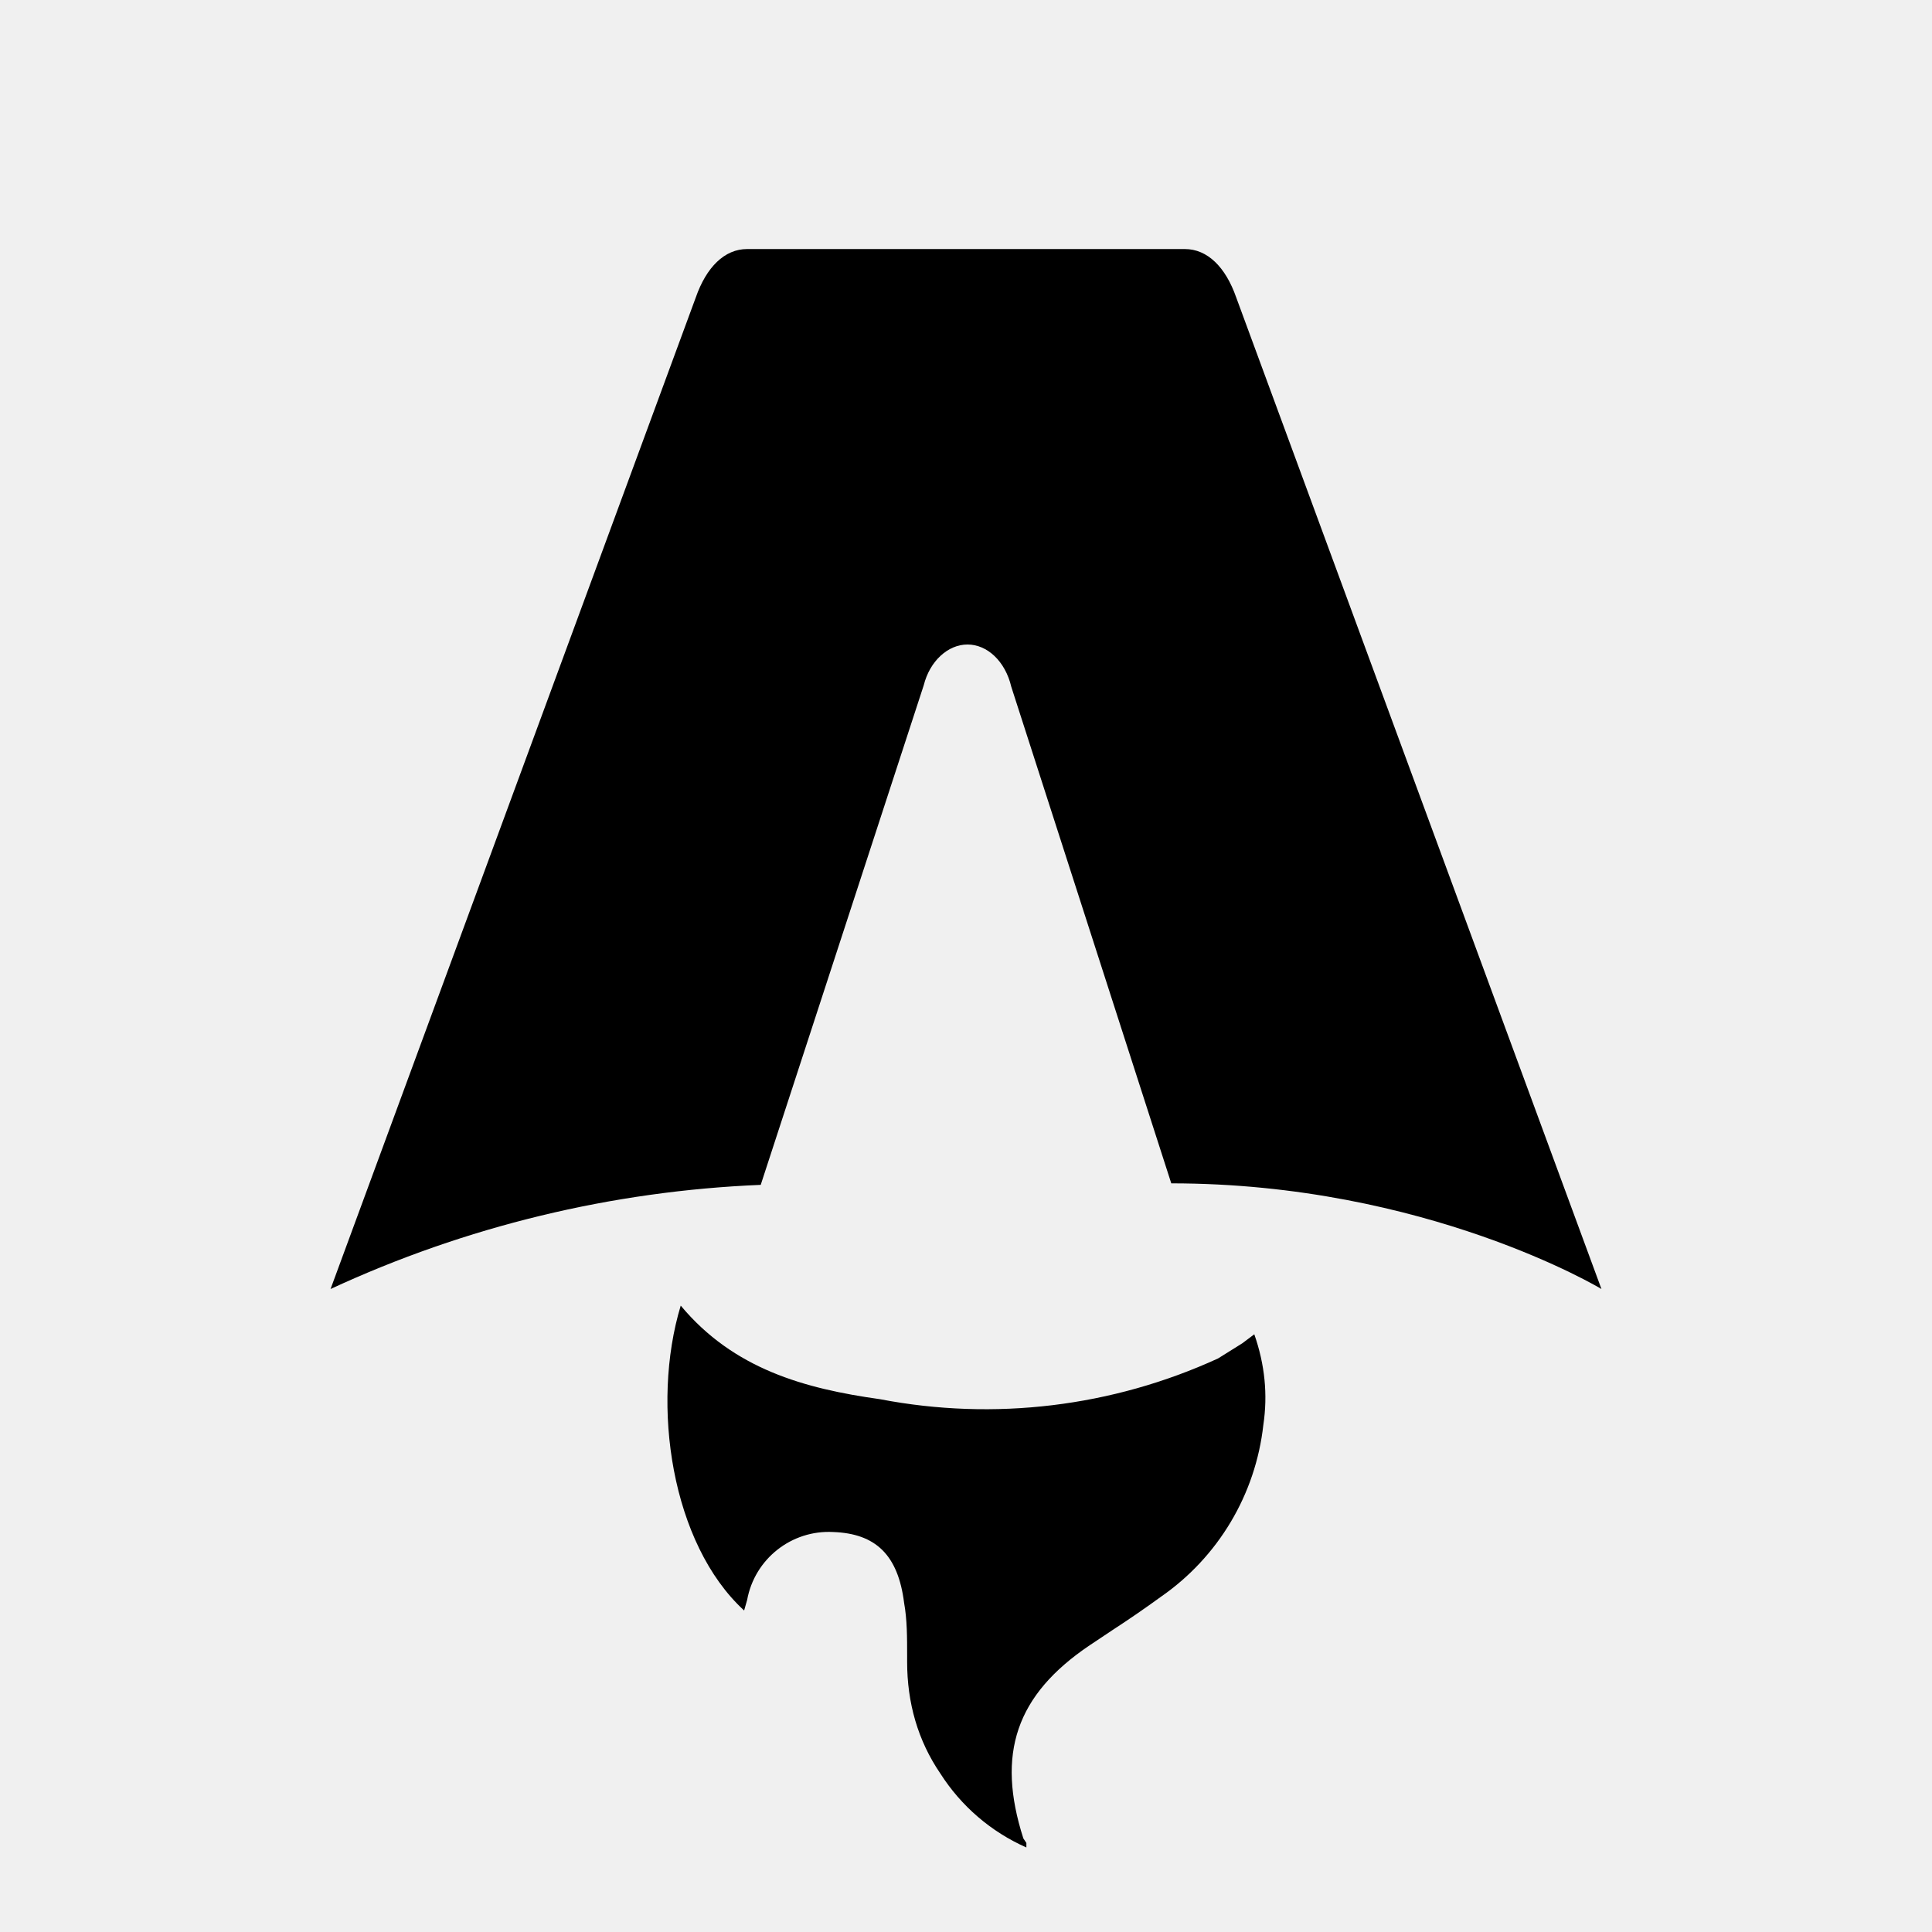
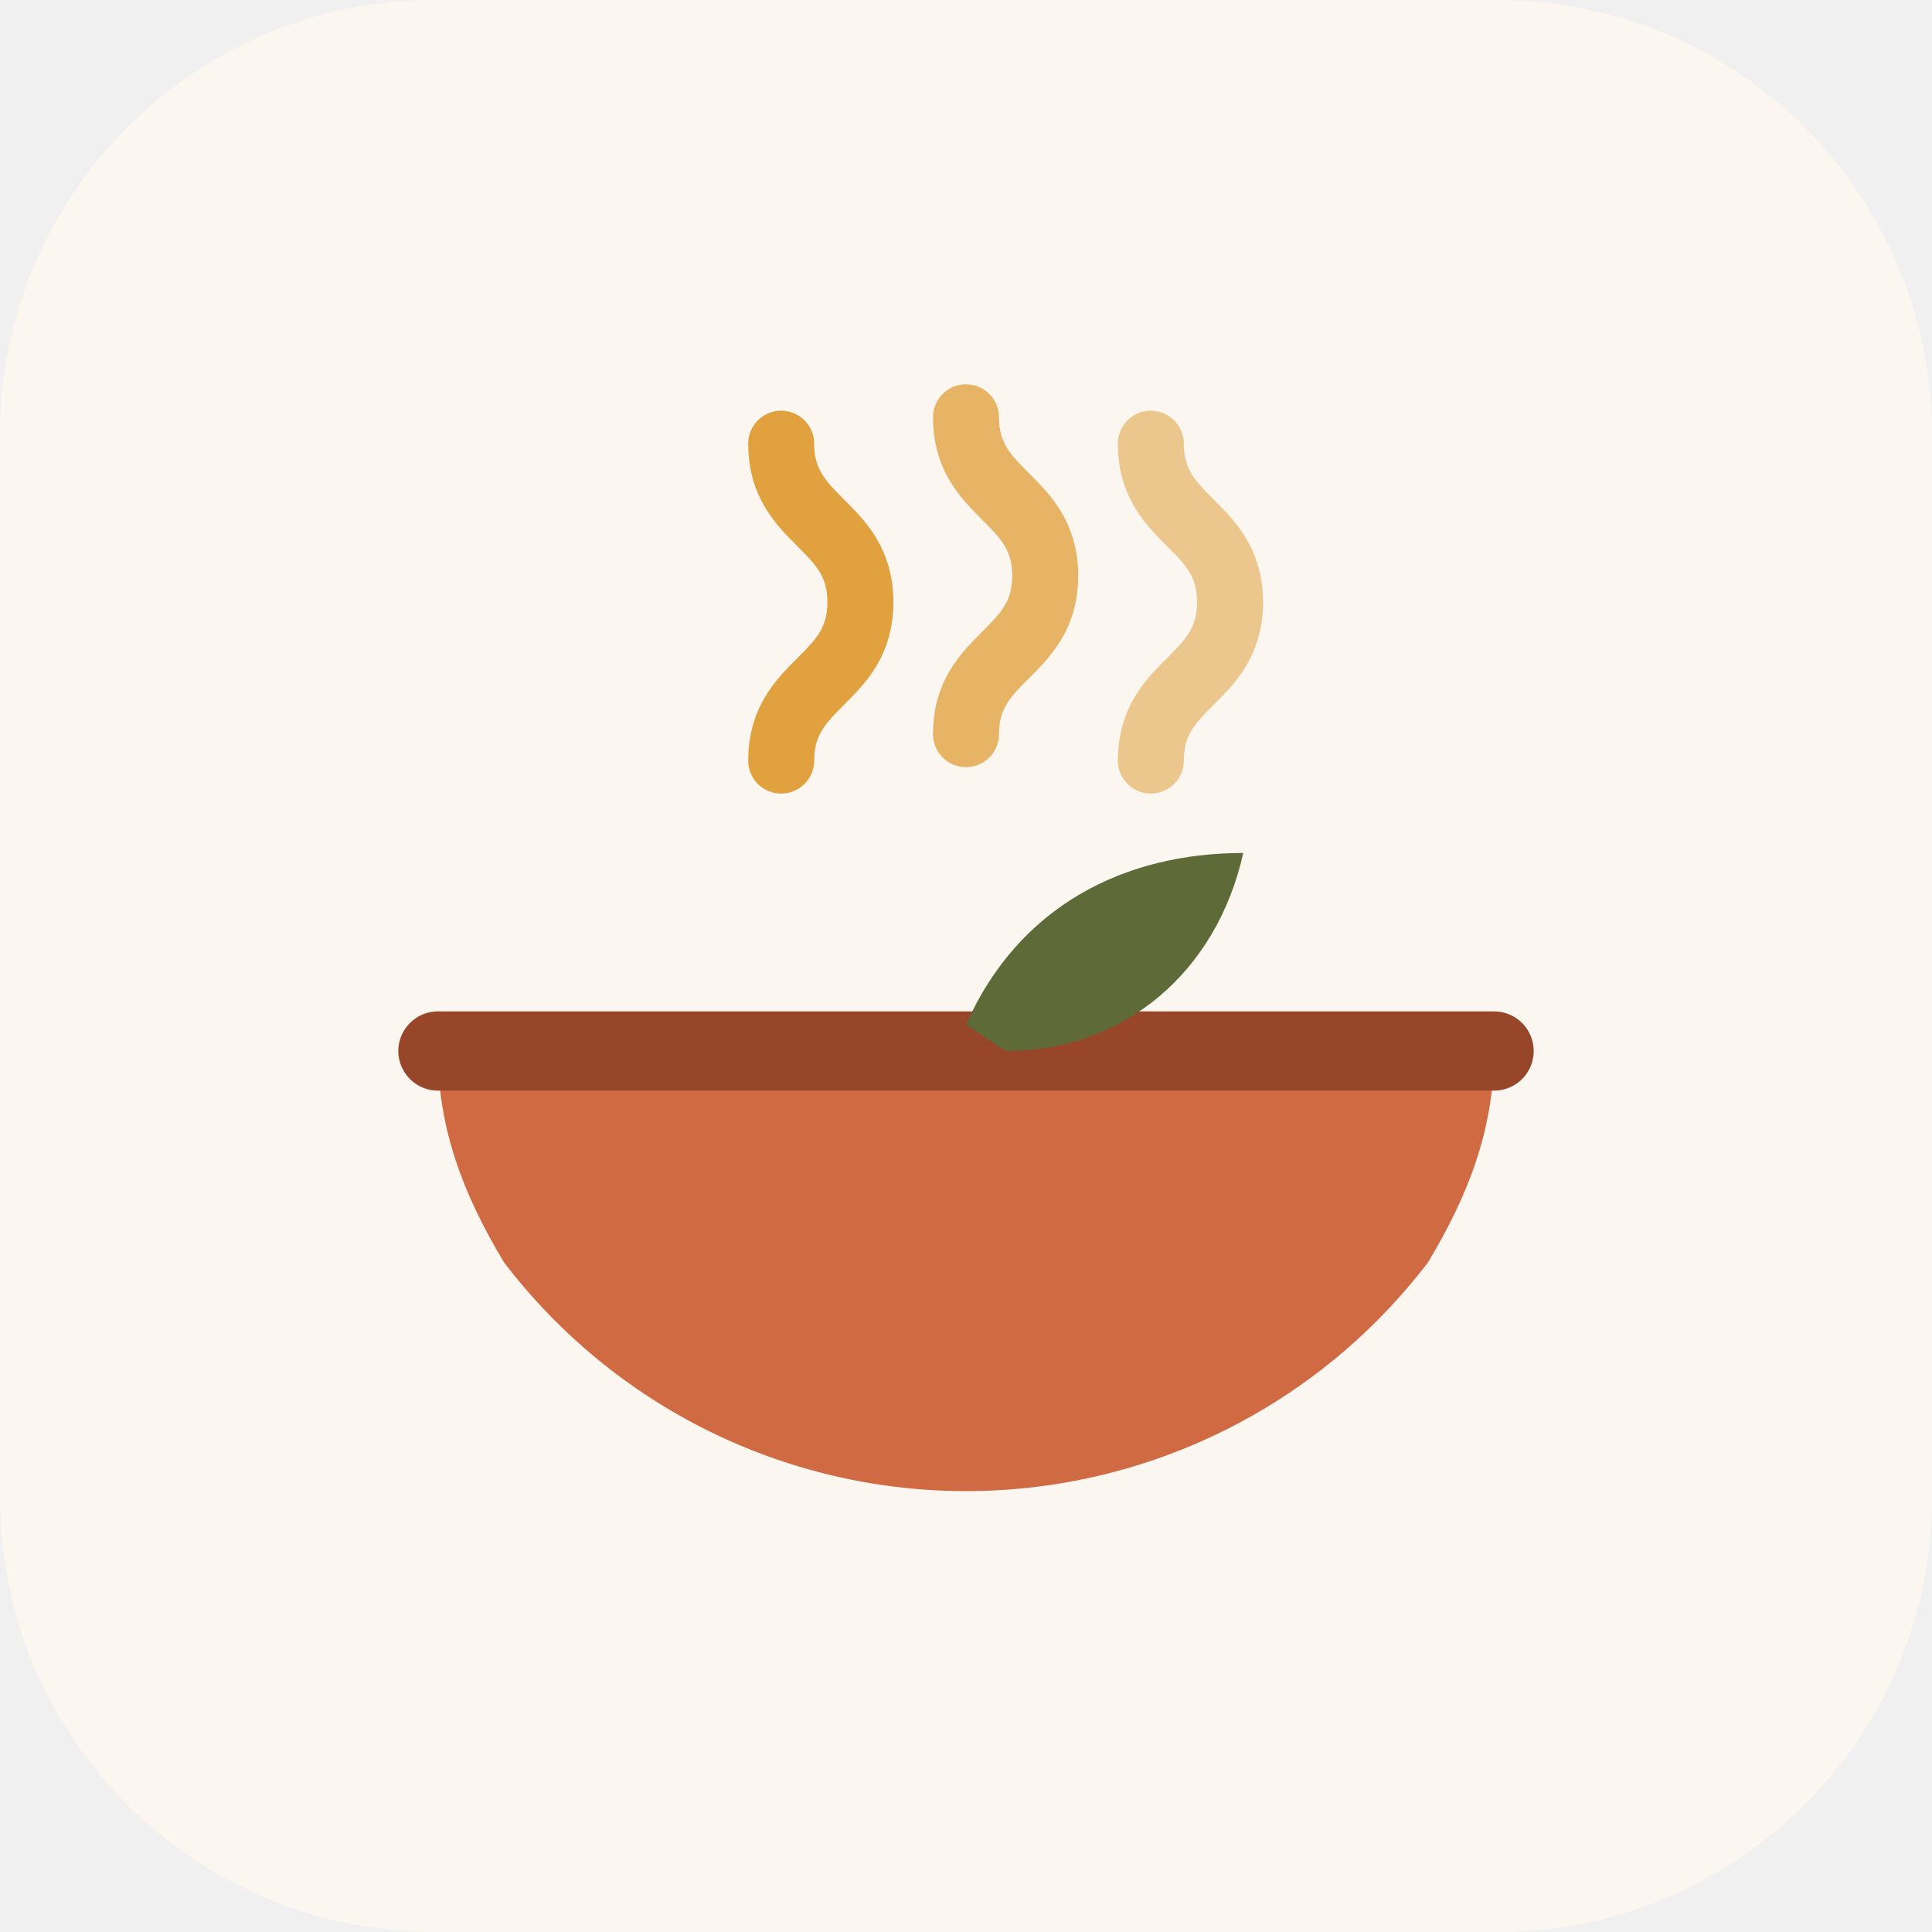
- <svg xmlns="http://www.w3.org/2000/svg" fill="none" viewBox="0 0 128 128">
-   <path d="M50.4 78.5a75.1 75.1 0 0 0-28.5 6.9l24.2-65.7c.7-2 1.9-3.2 3.4-3.2h29c1.5 0 2.7 1.2 3.4 3.2l24.2 65.7s-11.6-7-28.5-7L67 45.5c-.4-1.7-1.6-2.8-2.9-2.8-1.3 0-2.5 1.1-2.9 2.7L50.4 78.5Zm-1.1 28.2Zm-4.2-20.2c-2 6.6-.6 15.8 4.2 20.2a17.5 17.5 0 0 1 .2-.7 5.5 5.5 0 0 1 5.7-4.5c2.8.1 4.3 1.5 4.7 4.7.2 1.1.2 2.3.2 3.5v.4c0 2.7.7 5.2 2.2 7.4a13 13 0 0 0 5.7 4.9v-.3l-.2-.3c-1.8-5.6-.5-9.5 4.4-12.8l1.5-1a73 73 0 0 0 3.2-2.2 16 16 0 0 0 6.8-11.4c.3-2 .1-4-.6-6l-.8.6-1.6 1a37 37 0 0 1-22.4 2.7c-5-.7-9.7-2-13.2-6.2Z" />
-   <style>
-         path { fill: #000; }
-         @media (prefers-color-scheme: dark) {
-             path { fill: #FFF; }
-         }
-     </style>
+ <svg xmlns="http://www.w3.org/2000/svg" width="120" height="120" viewBox="0 0 120 120" role="img" aria-label="Meal Guru">
+   <rect width="120" height="120" rx="27" fill="#FBF6EF" />
+   <g transform="translate(60 62) scale(0.82) translate(-60 -48)" fill="none" stroke-linecap="round" stroke-linejoin="round">
+     <path d="M46 30c0-6 6-6 6-12s-6-6-6-12" stroke="#DE982C" stroke-width="5" opacity="0.9" />
+     <path d="M60 28c0-6 6-6 6-12s-6-6-6-12" stroke="#DE982C" stroke-width="5" opacity="0.7" />
+     <path d="M74 30c0-6 6-6 6-12s-6-6-6-12" stroke="#DE982C" stroke-width="5" opacity="0.5" />
+     <path d="M20 52h80c0 6-2 11-5 16a44 44 0 0 1-70 0c-3-5-5-10-5-16z" fill="#CF6A43" />
+     <path d="M20 52h80" stroke="#984629" stroke-width="6" />
+     <path d="M60 50c4-9 12-13 21-13-2 9-9 15-18 15" fill="#5E6B39" />
+   </g>
</svg>
